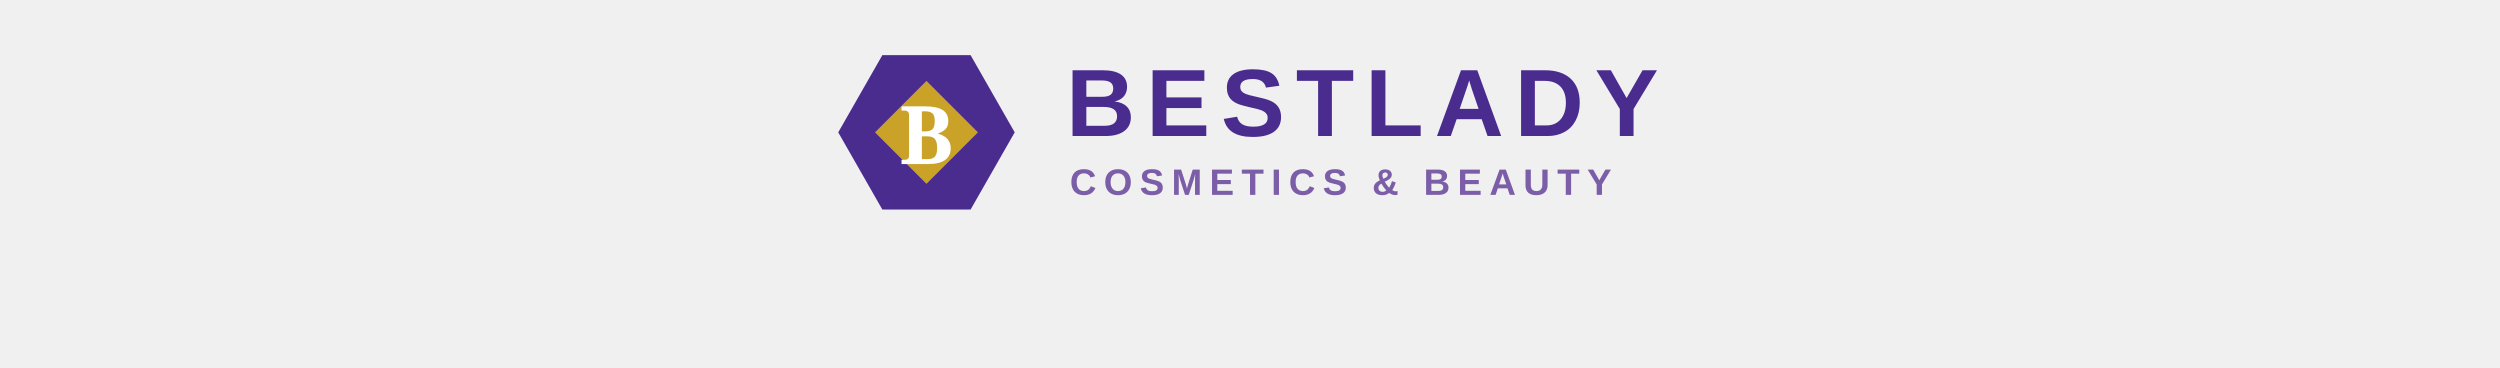
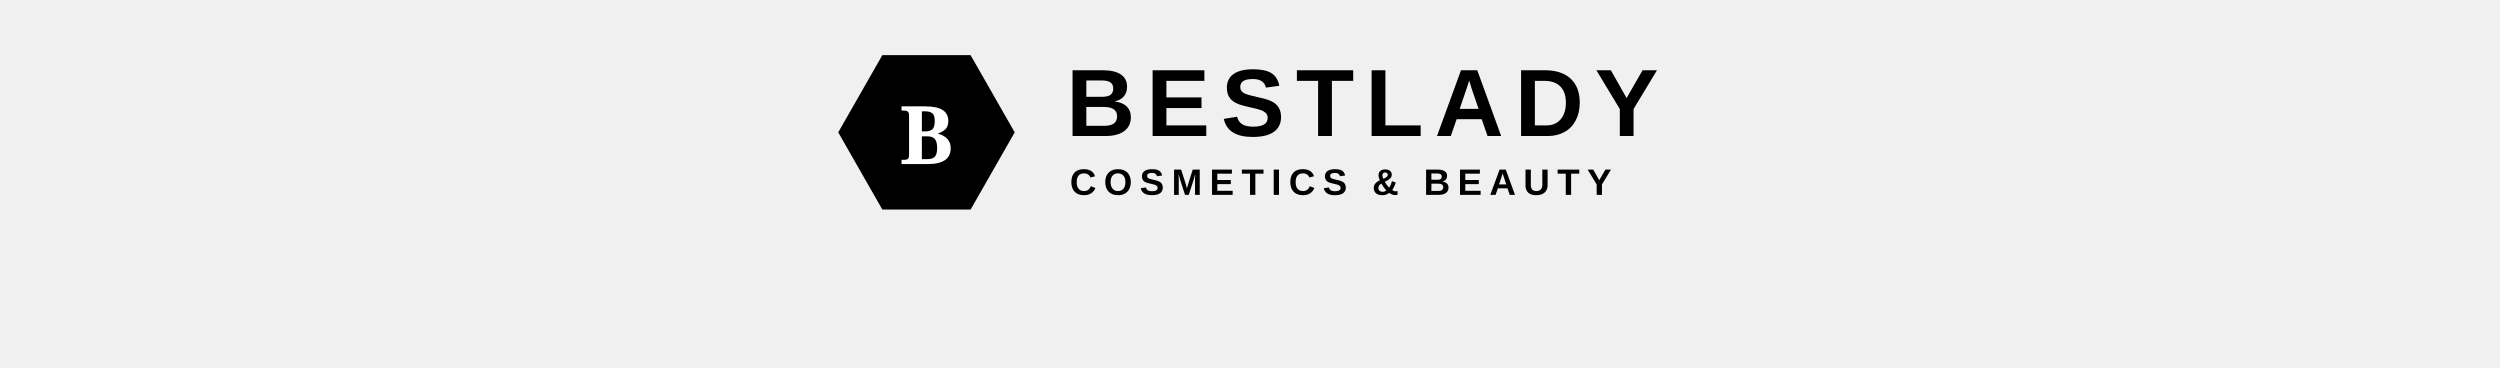
<svg xmlns="http://www.w3.org/2000/svg" width="100%" viewBox="0 0 680 100" role="img" style="">
  <g transform="translate(210, 15)" style="fill:rgb(0, 0, 0);stroke:none;color:rgb(255, 255, 255);stroke-width:1px;stroke-linecap:butt;stroke-linejoin:miter;opacity:1;font-family:&quot;Anthropic Sans&quot;, -apple-system, BlinkMacSystemFont, &quot;Segoe UI&quot;, sans-serif;font-size:16px;font-weight:400;text-anchor:start;dominant-baseline:auto">
-     <polygon points="30,0 54,0 66,21 54,42 30,42 18,21" fill="#4A2C8F" style="fill:rgb(74, 44, 143);stroke:none;color:rgb(255, 255, 255);stroke-width:1px;stroke-linecap:butt;stroke-linejoin:miter;opacity:1;font-family:&quot;Anthropic Sans&quot;, -apple-system, BlinkMacSystemFont, &quot;Segoe UI&quot;, sans-serif;font-size:16px;font-weight:400;text-anchor:start;dominant-baseline:auto" />
-     <polygon points="42,7 56,21 42,35 28,21" fill="#C9A227" style="fill:rgb(201, 162, 39);stroke:none;color:rgb(255, 255, 255);stroke-width:1px;stroke-linecap:butt;stroke-linejoin:miter;opacity:1;font-family:&quot;Anthropic Sans&quot;, -apple-system, BlinkMacSystemFont, &quot;Segoe UI&quot;, sans-serif;font-size:16px;font-weight:400;text-anchor:start;dominant-baseline:auto" />
+     <polygon points="30,0 54,0 66,21 54,42 30,42 18,21" fill="#000" style="fill:rgb(0, 0, 0);stroke:none;color:rgb(255, 255, 255);stroke-width:1px;stroke-linecap:butt;stroke-linejoin:miter;opacity:1;font-family:&quot;Anthropic Sans&quot;, -apple-system, BlinkMacSystemFont, &quot;Segoe UI&quot;, sans-serif;font-size:16px;font-weight:400;text-anchor:start;dominant-baseline:auto" />
+     <polygon points="42,7 56,21 42,35 28,21" fill="#000" style="fill:rgb(0, 0, 0);stroke:none;color:rgb(255, 255, 255);stroke-width:1px;stroke-linecap:butt;stroke-linejoin:miter;opacity:1;font-family:&quot;Anthropic Sans&quot;, -apple-system, BlinkMacSystemFont, &quot;Segoe UI&quot;, sans-serif;font-size:16px;font-weight:400;text-anchor:start;dominant-baseline:auto" />
    <text x="42" y="22" text-anchor="middle" dominant-baseline="middle" font-family="Georgia, serif" font-weight="700" font-size="22" fill="#fff" style="fill:rgb(255, 255, 255);stroke:none;color:rgb(255, 255, 255);stroke-width:1px;stroke-linecap:butt;stroke-linejoin:miter;opacity:1;font-family:Georgia, serif;font-size:22px;font-weight:700;text-anchor:middle;dominant-baseline:middle">B</text>
-     <text x="80" y="22" font-size="26" fill="#4A2C8F" letter-spacing="3" style="fill:rgb(74, 44, 143);stroke:none;color:rgb(255, 255, 255);stroke-width:1px;stroke-linecap:butt;stroke-linejoin:miter;opacity:1;font-family:Montserrat, Arial, sans-serif;font-size:26px;font-weight:700;text-anchor:start;dominant-baseline:auto">BESTLADY</text>
-     <text x="81" y="38" font-size="10" fill="#7B5EA7" letter-spacing="2" style="fill:rgb(123, 94, 167);stroke:none;color:rgb(255, 255, 255);stroke-width:1px;stroke-linecap:butt;stroke-linejoin:miter;opacity:1;font-family:Montserrat, Arial, sans-serif;font-size:10px;font-weight:700;text-anchor:start;dominant-baseline:auto">COSMETICS &amp; BEAUTY</text>
+     <text x="80" y="22" font-size="26" fill="#000" letter-spacing="3" style="fill:rgb(0, 0, 0);stroke:none;color:rgb(255, 255, 255);stroke-width:1px;stroke-linecap:butt;stroke-linejoin:miter;opacity:1;font-family:Montserrat, Arial, sans-serif;font-size:26px;font-weight:700;text-anchor:start;dominant-baseline:auto">BESTLADY</text>
+     <text x="81" y="38" font-size="10" fill="#000" letter-spacing="2" style="fill:rgb(0, 0, 0);stroke:none;color:rgb(255, 255, 255);stroke-width:1px;stroke-linecap:butt;stroke-linejoin:miter;opacity:1;font-family:Montserrat, Arial, sans-serif;font-size:10px;font-weight:700;text-anchor:start;dominant-baseline:auto">COSMETICS &amp; BEAUTY</text>
  </g>
</svg>
